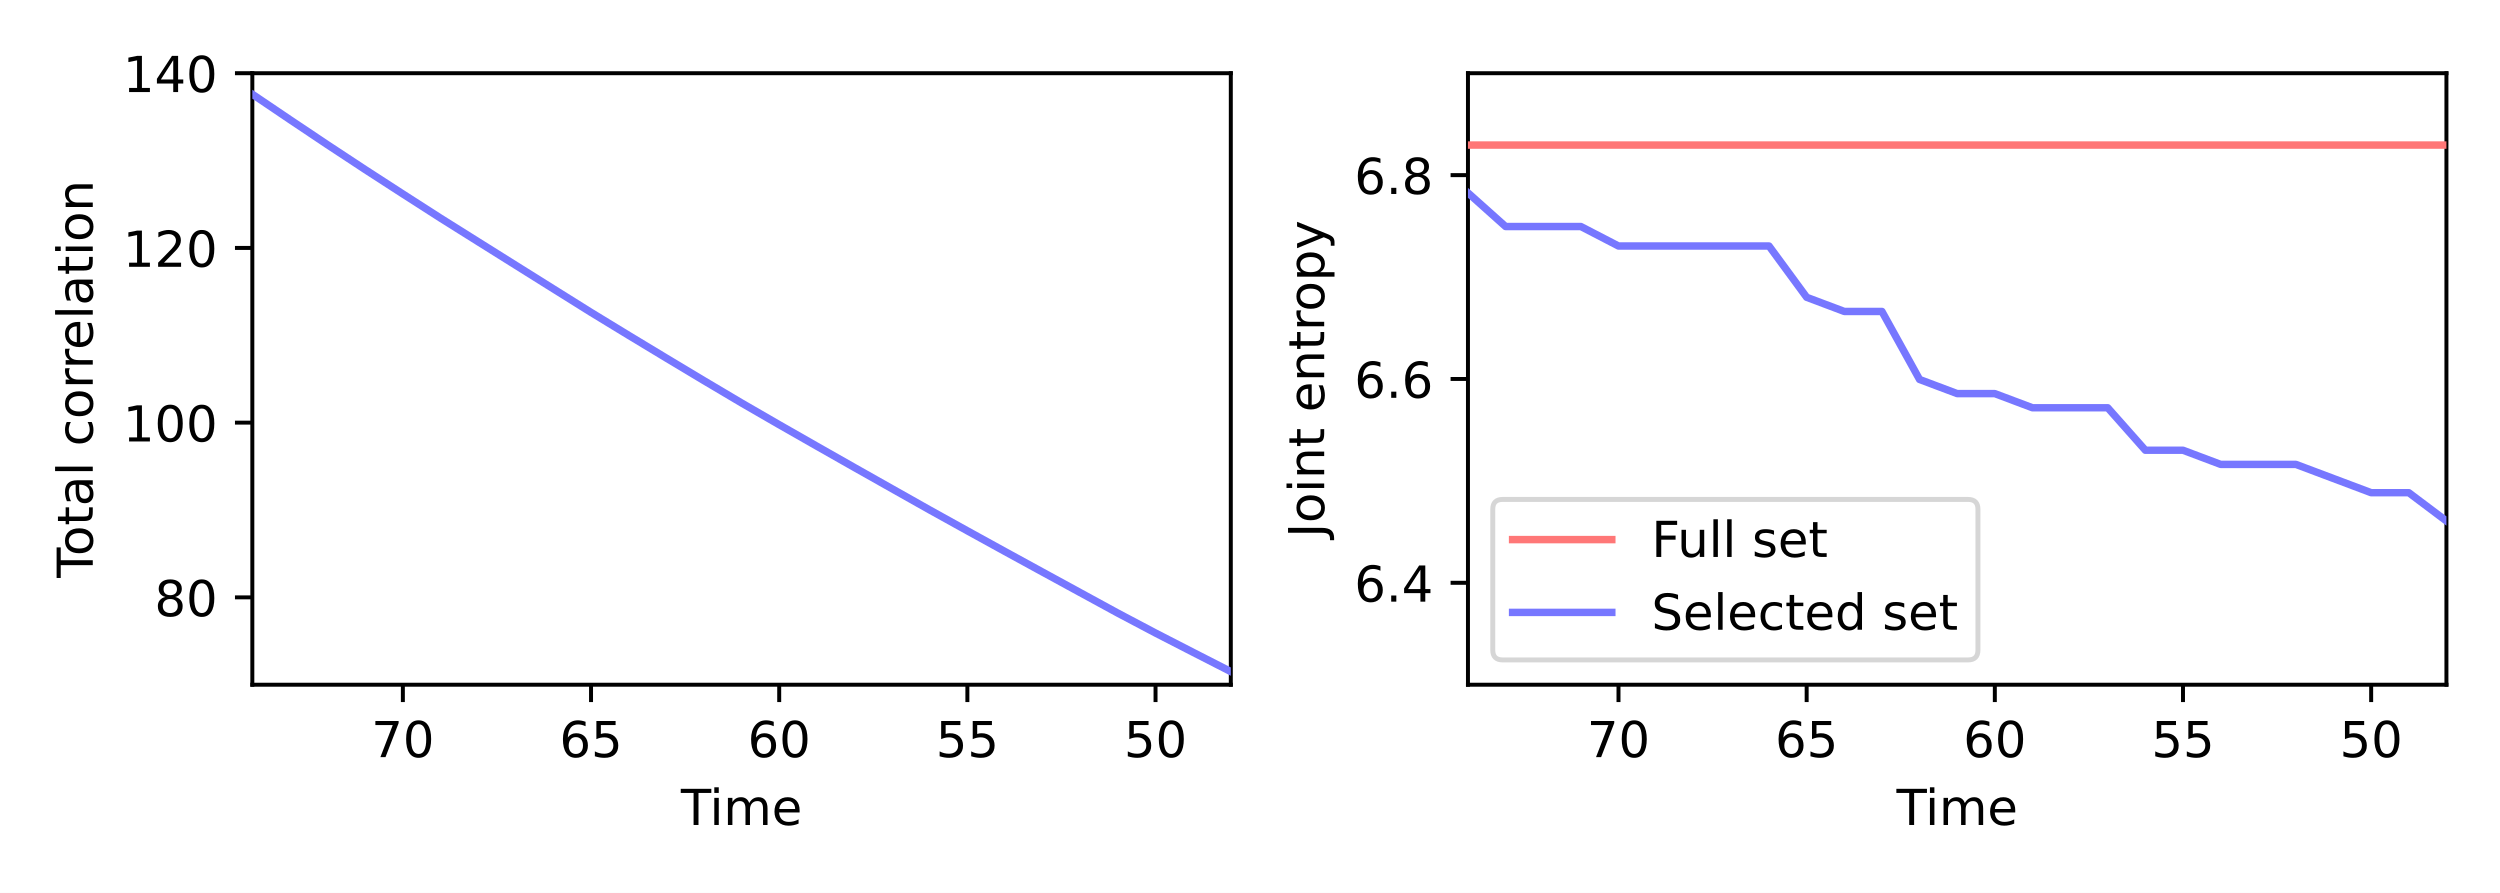
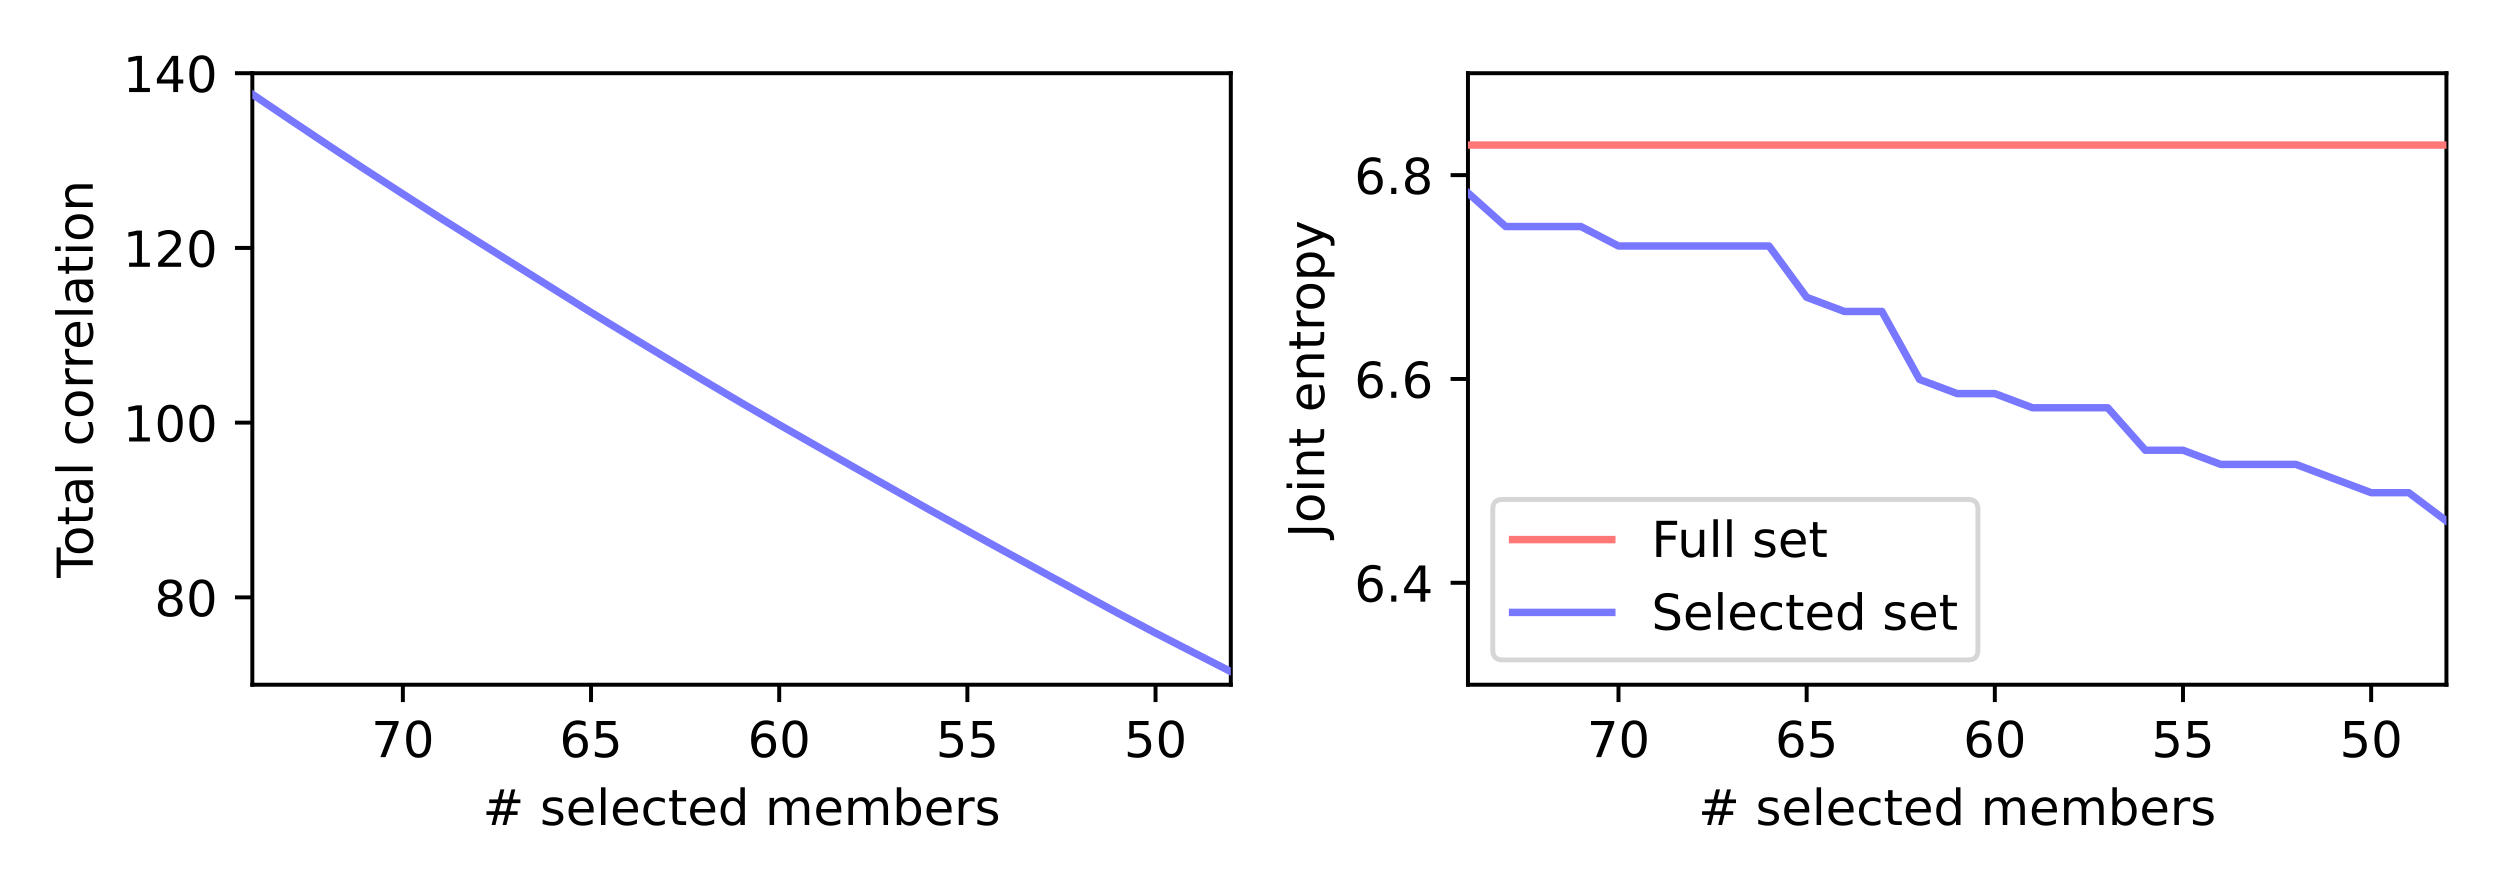
<svg xmlns="http://www.w3.org/2000/svg" xmlns:xlink="http://www.w3.org/1999/xlink" width="504pt" height="180pt" viewBox="0 0 504 180" version="1.1">
  <defs>
    <style type="text/css">*{stroke-linejoin: round; stroke-linecap: butt}</style>
  </defs>
  <g id="figure_1">
    <g id="patch_1">
      <path d="M 0 180  L 504 180  L 504 0  L 0 0  z " style="fill: #ffffff" />
    </g>
    <g id="axes_1">
      <g id="patch_2">
        <path d="M 50.87 138.04  L 248.13 138.04  L 248.13 14.76  L 50.87 14.76  z " style="fill: #ffffff" />
      </g>
      <g id="matplotlib.axis_1">
        <g id="xtick_1">
          <g id="line2d_1">
            <defs>
-               <path id="m797c95d134" d="M 0 0  L 0 3.5  " style="stroke: #000000; stroke-width: 0.8" />
-             </defs>
-             <g>
-               <use xlink:href="#m797c95d134" x="232.956" y="138.04" style="stroke: #000000; stroke-width: 0.8" />
+               <path id="md8405fa8b2" d="M 0 0  L 0 3.5  " style="stroke: #000000; stroke-width: 0.8" />
+             </defs>
+             <g>
+               <use xlink:href="#md8405fa8b2" x="232.956" y="138.04" style="stroke: #000000; stroke-width: 0.8" />
            </g>
          </g>
          <g id="text_1">
            <g transform="translate(226.5937 152.6384)scale(0.1 -0.1)">
              <defs>
                <path id="DejaVuSans-35" d="M 691 4666  L 3169 4666  L 3169 4134  L 1269 4134  L 1269 2991  Q 1406 3038 1543 3061  Q 1681 3084 1819 3084  Q 2600 3084 3056 2656  Q 3513 2228 3513 1497  Q 3513 744 3044 326  Q 2575 -91 1722 -91  Q 1428 -91 1123 -41  Q 819 9 494 109  L 494 744  Q 775 591 1075 516  Q 1375 441 1709 441  Q 2250 441 2565 725  Q 2881 1009 2881 1497  Q 2881 1984 2565 2268  Q 2250 2553 1709 2553  Q 1456 2553 1204 2497  Q 953 2441 691 2322  L 691 4666  z " transform="scale(0.015625)" />
                <path id="DejaVuSans-30" d="M 2034 4250  Q 1547 4250 1301 3770  Q 1056 3291 1056 2328  Q 1056 1369 1301 889  Q 1547 409 2034 409  Q 2525 409 2770 889  Q 3016 1369 3016 2328  Q 3016 3291 2770 3770  Q 2525 4250 2034 4250  z M 2034 4750  Q 2819 4750 3233 4129  Q 3647 3509 3647 2328  Q 3647 1150 3233 529  Q 2819 -91 2034 -91  Q 1250 -91 836 529  Q 422 1150 422 2328  Q 422 3509 836 4129  Q 1250 4750 2034 4750  z " transform="scale(0.015625)" />
              </defs>
              <use xlink:href="#DejaVuSans-35" />
              <use xlink:href="#DejaVuSans-30" x="63.623" />
            </g>
          </g>
        </g>
        <g id="xtick_2">
          <g id="line2d_2">
            <g>
-               <use xlink:href="#m797c95d134" x="195.022" y="138.04" style="stroke: #000000; stroke-width: 0.8" />
+               <use xlink:href="#md8405fa8b2" x="195.022" y="138.04" style="stroke: #000000; stroke-width: 0.8" />
            </g>
          </g>
          <g id="text_2">
            <g transform="translate(188.659 152.6384)scale(0.1 -0.1)">
              <use xlink:href="#DejaVuSans-35" />
              <use xlink:href="#DejaVuSans-35" x="63.623" />
            </g>
          </g>
        </g>
        <g id="xtick_3">
          <g id="line2d_3">
            <g>
-               <use xlink:href="#m797c95d134" x="157.087" y="138.04" style="stroke: #000000; stroke-width: 0.8" />
+               <use xlink:href="#md8405fa8b2" x="157.087" y="138.04" style="stroke: #000000; stroke-width: 0.8" />
            </g>
          </g>
          <g id="text_3">
            <g transform="translate(150.7244 152.6384)scale(0.1 -0.1)">
              <defs>
                <path id="DejaVuSans-36" d="M 2113 2584  Q 1688 2584 1439 2293  Q 1191 2003 1191 1497  Q 1191 994 1439 701  Q 1688 409 2113 409  Q 2538 409 2786 701  Q 3034 994 3034 1497  Q 3034 2003 2786 2293  Q 2538 2584 2113 2584  z M 3366 4563  L 3366 3988  Q 3128 4100 2886 4159  Q 2644 4219 2406 4219  Q 1781 4219 1451 3797  Q 1122 3375 1075 2522  Q 1259 2794 1537 2939  Q 1816 3084 2150 3084  Q 2853 3084 3261 2657  Q 3669 2231 3669 1497  Q 3669 778 3244 343  Q 2819 -91 2113 -91  Q 1303 -91 875 529  Q 447 1150 447 2328  Q 447 3434 972 4092  Q 1497 4750 2381 4750  Q 2619 4750 2861 4703  Q 3103 4656 3366 4563  z " transform="scale(0.015625)" />
              </defs>
              <use xlink:href="#DejaVuSans-36" />
              <use xlink:href="#DejaVuSans-30" x="63.623" />
            </g>
          </g>
        </g>
        <g id="xtick_4">
          <g id="line2d_4">
            <g>
-               <use xlink:href="#m797c95d134" x="119.152" y="138.04" style="stroke: #000000; stroke-width: 0.8" />
+               <use xlink:href="#md8405fa8b2" x="119.152" y="138.04" style="stroke: #000000; stroke-width: 0.8" />
            </g>
          </g>
          <g id="text_4">
            <g transform="translate(112.7898 152.6384)scale(0.1 -0.1)">
              <use xlink:href="#DejaVuSans-36" />
              <use xlink:href="#DejaVuSans-35" x="63.623" />
            </g>
          </g>
        </g>
        <g id="xtick_5">
          <g id="line2d_5">
            <g>
-               <use xlink:href="#m797c95d134" x="81.218" y="138.04" style="stroke: #000000; stroke-width: 0.8" />
+               <use xlink:href="#md8405fa8b2" x="81.218" y="138.04" style="stroke: #000000; stroke-width: 0.8" />
            </g>
          </g>
          <g id="text_5">
            <g transform="translate(74.85519 152.6384)scale(0.1 -0.1)">
              <defs>
                <path id="DejaVuSans-37" d="M 525 4666  L 3525 4666  L 3525 4397  L 1831 0  L 1172 0  L 2766 4134  L 525 4134  L 525 4666  z " transform="scale(0.015625)" />
              </defs>
              <use xlink:href="#DejaVuSans-37" />
              <use xlink:href="#DejaVuSans-30" x="63.623" />
            </g>
          </g>
        </g>
        <g id="text_6">
-           <g transform="translate(137.2664 166.3166)scale(0.1 -0.1)">
-             <defs>
-               <path id="DejaVuSans-54" d="M -19 4666  L 3928 4666  L 3928 4134  L 2272 4134  L 2272 0  L 1638 0  L 1638 4134  L -19 4134  L -19 4666  z " transform="scale(0.015625)" />
-               <path id="DejaVuSans-69" d="M 603 3500  L 1178 3500  L 1178 0  L 603 0  L 603 3500  z M 603 4863  L 1178 4863  L 1178 4134  L 603 4134  L 603 4863  z " transform="scale(0.015625)" />
+           <g transform="translate(97.29688 166.3166)scale(0.1 -0.1)">
+             <defs>
+               <path id="DejaVuSans-23" d="M 3272 2816  L 2363 2816  L 2100 1772  L 3016 1772  L 3272 2816  z M 2803 4594  L 2478 3297  L 3391 3297  L 3719 4594  L 4219 4594  L 3897 3297  L 4872 3297  L 4872 2816  L 3775 2816  L 3519 1772  L 4513 1772  L 4513 1294  L 3397 1294  L 3072 0  L 2572 0  L 2894 1294  L 1978 1294  L 1656 0  L 1153 0  L 1478 1294  L 494 1294  L 494 1772  L 1594 1772  L 1856 2816  L 850 2816  L 850 3297  L 1978 3297  L 2297 4594  L 2803 4594  z " transform="scale(0.015625)" />
+               <path id="DejaVuSans-20" transform="scale(0.015625)" />
+               <path id="DejaVuSans-73" d="M 2834 3397  L 2834 2853  Q 2591 2978 2328 3040  Q 2066 3103 1784 3103  Q 1356 3103 1142 2972  Q 928 2841 928 2578  Q 928 2378 1081 2264  Q 1234 2150 1697 2047  L 1894 2003  Q 2506 1872 2764 1633  Q 3022 1394 3022 966  Q 3022 478 2636 193  Q 2250 -91 1575 -91  Q 1294 -91 989 -36  Q 684 19 347 128  L 347 722  Q 666 556 975 473  Q 1284 391 1588 391  Q 1994 391 2212 530  Q 2431 669 2431 922  Q 2431 1156 2273 1281  Q 2116 1406 1581 1522  L 1381 1569  Q 847 1681 609 1914  Q 372 2147 372 2553  Q 372 3047 722 3315  Q 1072 3584 1716 3584  Q 2034 3584 2315 3537  Q 2597 3491 2834 3397  z " transform="scale(0.015625)" />
+               <path id="DejaVuSans-65" d="M 3597 1894  L 3597 1613  L 953 1613  Q 991 1019 1311 708  Q 1631 397 2203 397  Q 2534 397 2845 478  Q 3156 559 3463 722  L 3463 178  Q 3153 47 2828 -22  Q 2503 -91 2169 -91  Q 1331 -91 842 396  Q 353 884 353 1716  Q 353 2575 817 3079  Q 1281 3584 2069 3584  Q 2775 3584 3186 3129  Q 3597 2675 3597 1894  z M 3022 2063  Q 3016 2534 2758 2815  Q 2500 3097 2075 3097  Q 1594 3097 1305 2825  Q 1016 2553 972 2059  L 3022 2063  z " transform="scale(0.015625)" />
+               <path id="DejaVuSans-6c" d="M 603 4863  L 1178 4863  L 1178 0  L 603 0  L 603 4863  z " transform="scale(0.015625)" />
+               <path id="DejaVuSans-63" d="M 3122 3366  L 3122 2828  Q 2878 2963 2633 3030  Q 2388 3097 2138 3097  Q 1578 3097 1268 2742  Q 959 2388 959 1747  Q 959 1106 1268 751  Q 1578 397 2138 397  Q 2388 397 2633 464  Q 2878 531 3122 666  L 3122 134  Q 2881 22 2623 -34  Q 2366 -91 2075 -91  Q 1284 -91 818 406  Q 353 903 353 1747  Q 353 2603 823 3093  Q 1294 3584 2113 3584  Q 2378 3584 2631 3529  Q 2884 3475 3122 3366  z " transform="scale(0.015625)" />
+               <path id="DejaVuSans-74" d="M 1172 4494  L 1172 3500  L 2356 3500  L 2356 3053  L 1172 3053  L 1172 1153  Q 1172 725 1289 603  Q 1406 481 1766 481  L 2356 481  L 2356 0  L 1766 0  Q 1100 0 847 248  Q 594 497 594 1153  L 594 3053  L 172 3053  L 172 3500  L 594 3500  L 594 4494  L 1172 4494  z " transform="scale(0.015625)" />
+               <path id="DejaVuSans-64" d="M 2906 2969  L 2906 4863  L 3481 4863  L 3481 0  L 2906 0  L 2906 525  Q 2725 213 2448 61  Q 2172 -91 1784 -91  Q 1150 -91 751 415  Q 353 922 353 1747  Q 353 2572 751 3078  Q 1150 3584 1784 3584  Q 2172 3584 2448 3432  Q 2725 3281 2906 2969  z M 947 1747  Q 947 1113 1208 752  Q 1469 391 1925 391  Q 2381 391 2643 752  Q 2906 1113 2906 1747  Q 2906 2381 2643 2742  Q 2381 3103 1925 3103  Q 1469 3103 1208 2742  Q 947 2381 947 1747  z " transform="scale(0.015625)" />
              <path id="DejaVuSans-6d" d="M 3328 2828  Q 3544 3216 3844 3400  Q 4144 3584 4550 3584  Q 5097 3584 5394 3201  Q 5691 2819 5691 2113  L 5691 0  L 5113 0  L 5113 2094  Q 5113 2597 4934 2840  Q 4756 3084 4391 3084  Q 3944 3084 3684 2787  Q 3425 2491 3425 1978  L 3425 0  L 2847 0  L 2847 2094  Q 2847 2600 2669 2842  Q 2491 3084 2119 3084  Q 1678 3084 1418 2786  Q 1159 2488 1159 1978  L 1159 0  L 581 0  L 581 3500  L 1159 3500  L 1159 2956  Q 1356 3278 1631 3431  Q 1906 3584 2284 3584  Q 2666 3584 2933 3390  Q 3200 3197 3328 2828  z " transform="scale(0.015625)" />
-               <path id="DejaVuSans-65" d="M 3597 1894  L 3597 1613  L 953 1613  Q 991 1019 1311 708  Q 1631 397 2203 397  Q 2534 397 2845 478  Q 3156 559 3463 722  L 3463 178  Q 3153 47 2828 -22  Q 2503 -91 2169 -91  Q 1331 -91 842 396  Q 353 884 353 1716  Q 353 2575 817 3079  Q 1281 3584 2069 3584  Q 2775 3584 3186 3129  Q 3597 2675 3597 1894  z M 3022 2063  Q 3016 2534 2758 2815  Q 2500 3097 2075 3097  Q 1594 3097 1305 2825  Q 1016 2553 972 2059  L 3022 2063  z " transform="scale(0.015625)" />
-             </defs>
-             <use xlink:href="#DejaVuSans-54" />
-             <use xlink:href="#DejaVuSans-69" x="57.959" />
-             <use xlink:href="#DejaVuSans-6d" x="85.742" />
-             <use xlink:href="#DejaVuSans-65" x="183.154" />
+               <path id="DejaVuSans-62" d="M 3116 1747  Q 3116 2381 2855 2742  Q 2594 3103 2138 3103  Q 1681 3103 1420 2742  Q 1159 2381 1159 1747  Q 1159 1113 1420 752  Q 1681 391 2138 391  Q 2594 391 2855 752  Q 3116 1113 3116 1747  z M 1159 2969  Q 1341 3281 1617 3432  Q 1894 3584 2278 3584  Q 2916 3584 3314 3078  Q 3713 2572 3713 1747  Q 3713 922 3314 415  Q 2916 -91 2278 -91  Q 1894 -91 1617 61  Q 1341 213 1159 525  L 1159 0  L 581 0  L 581 4863  L 1159 4863  L 1159 2969  z " transform="scale(0.015625)" />
+               <path id="DejaVuSans-72" d="M 2631 2963  Q 2534 3019 2420 3045  Q 2306 3072 2169 3072  Q 1681 3072 1420 2755  Q 1159 2438 1159 1844  L 1159 0  L 581 0  L 581 3500  L 1159 3500  L 1159 2956  Q 1341 3275 1631 3429  Q 1922 3584 2338 3584  Q 2397 3584 2469 3576  Q 2541 3569 2628 3553  L 2631 2963  z " transform="scale(0.015625)" />
+             </defs>
+             <use xlink:href="#DejaVuSans-23" />
+             <use xlink:href="#DejaVuSans-20" x="83.789" />
+             <use xlink:href="#DejaVuSans-73" x="115.576" />
+             <use xlink:href="#DejaVuSans-65" x="167.676" />
+             <use xlink:href="#DejaVuSans-6c" x="229.199" />
+             <use xlink:href="#DejaVuSans-65" x="256.982" />
+             <use xlink:href="#DejaVuSans-63" x="318.506" />
+             <use xlink:href="#DejaVuSans-74" x="373.486" />
+             <use xlink:href="#DejaVuSans-65" x="412.695" />
+             <use xlink:href="#DejaVuSans-64" x="474.219" />
+             <use xlink:href="#DejaVuSans-20" x="537.695" />
+             <use xlink:href="#DejaVuSans-6d" x="569.482" />
+             <use xlink:href="#DejaVuSans-65" x="666.895" />
+             <use xlink:href="#DejaVuSans-6d" x="728.418" />
+             <use xlink:href="#DejaVuSans-62" x="825.83" />
+             <use xlink:href="#DejaVuSans-65" x="889.307" />
+             <use xlink:href="#DejaVuSans-72" x="950.83" />
+             <use xlink:href="#DejaVuSans-73" x="991.943" />
          </g>
        </g>
      </g>
      <g id="matplotlib.axis_2">
        <g id="ytick_1">
          <g id="line2d_6">
            <defs>
-               <path id="m3e28aa748b" d="M 0 0  L -3.5 0  " style="stroke: #000000; stroke-width: 0.8" />
-             </defs>
-             <g>
-               <use xlink:href="#m3e28aa748b" x="50.87" y="120.429" style="stroke: #000000; stroke-width: 0.8" />
+               <path id="m1a02f611d4" d="M 0 0  L -3.5 0  " style="stroke: #000000; stroke-width: 0.8" />
+             </defs>
+             <g>
+               <use xlink:href="#m1a02f611d4" x="50.87" y="120.429" style="stroke: #000000; stroke-width: 0.8" />
            </g>
          </g>
          <g id="text_7">
            <g transform="translate(31.145 124.2278)scale(0.1 -0.1)">
              <defs>
                <path id="DejaVuSans-38" d="M 2034 2216  Q 1584 2216 1326 1975  Q 1069 1734 1069 1313  Q 1069 891 1326 650  Q 1584 409 2034 409  Q 2484 409 2743 651  Q 3003 894 3003 1313  Q 3003 1734 2745 1975  Q 2488 2216 2034 2216  z M 1403 2484  Q 997 2584 770 2862  Q 544 3141 544 3541  Q 544 4100 942 4425  Q 1341 4750 2034 4750  Q 2731 4750 3128 4425  Q 3525 4100 3525 3541  Q 3525 3141 3298 2862  Q 3072 2584 2669 2484  Q 3125 2378 3379 2068  Q 3634 1759 3634 1313  Q 3634 634 3220 271  Q 2806 -91 2034 -91  Q 1263 -91 848 271  Q 434 634 434 1313  Q 434 1759 690 2068  Q 947 2378 1403 2484  z M 1172 3481  Q 1172 3119 1398 2916  Q 1625 2713 2034 2713  Q 2441 2713 2670 2916  Q 2900 3119 2900 3481  Q 2900 3844 2670 4047  Q 2441 4250 2034 4250  Q 1625 4250 1398 4047  Q 1172 3844 1172 3481  z " transform="scale(0.015625)" />
              </defs>
              <use xlink:href="#DejaVuSans-38" />
              <use xlink:href="#DejaVuSans-30" x="63.623" />
            </g>
          </g>
        </g>
        <g id="ytick_2">
          <g id="line2d_7">
            <g>
-               <use xlink:href="#m3e28aa748b" x="50.87" y="85.206" style="stroke: #000000; stroke-width: 0.8" />
+               <use xlink:href="#m1a02f611d4" x="50.87" y="85.206" style="stroke: #000000; stroke-width: 0.8" />
            </g>
          </g>
          <g id="text_8">
            <g transform="translate(24.7825 89.00493)scale(0.1 -0.1)">
              <defs>
                <path id="DejaVuSans-31" d="M 794 531  L 1825 531  L 1825 4091  L 703 3866  L 703 4441  L 1819 4666  L 2450 4666  L 2450 531  L 3481 531  L 3481 0  L 794 0  L 794 531  z " transform="scale(0.015625)" />
              </defs>
              <use xlink:href="#DejaVuSans-31" />
              <use xlink:href="#DejaVuSans-30" x="63.623" />
              <use xlink:href="#DejaVuSans-30" x="127.246" />
            </g>
          </g>
        </g>
        <g id="ytick_3">
          <g id="line2d_8">
            <g>
-               <use xlink:href="#m3e28aa748b" x="50.87" y="49.983" style="stroke: #000000; stroke-width: 0.8" />
+               <use xlink:href="#m1a02f611d4" x="50.87" y="49.983" style="stroke: #000000; stroke-width: 0.8" />
            </g>
          </g>
          <g id="text_9">
            <g transform="translate(24.7825 53.78208)scale(0.1 -0.1)">
              <defs>
                <path id="DejaVuSans-32" d="M 1228 531  L 3431 531  L 3431 0  L 469 0  L 469 531  Q 828 903 1448 1529  Q 2069 2156 2228 2338  Q 2531 2678 2651 2914  Q 2772 3150 2772 3378  Q 2772 3750 2511 3984  Q 2250 4219 1831 4219  Q 1534 4219 1204 4116  Q 875 4013 500 3803  L 500 4441  Q 881 4594 1212 4672  Q 1544 4750 1819 4750  Q 2544 4750 2975 4387  Q 3406 4025 3406 3419  Q 3406 3131 3298 2873  Q 3191 2616 2906 2266  Q 2828 2175 2409 1742  Q 1991 1309 1228 531  z " transform="scale(0.015625)" />
              </defs>
              <use xlink:href="#DejaVuSans-31" />
              <use xlink:href="#DejaVuSans-32" x="63.623" />
              <use xlink:href="#DejaVuSans-30" x="127.246" />
            </g>
          </g>
        </g>
        <g id="ytick_4">
          <g id="line2d_9">
            <g>
-               <use xlink:href="#m3e28aa748b" x="50.87" y="14.76" style="stroke: #000000; stroke-width: 0.8" />
+               <use xlink:href="#m1a02f611d4" x="50.87" y="14.76" style="stroke: #000000; stroke-width: 0.8" />
            </g>
          </g>
          <g id="text_10">
            <g transform="translate(24.7825 18.55922)scale(0.1 -0.1)">
              <defs>
                <path id="DejaVuSans-34" d="M 2419 4116  L 825 1625  L 2419 1625  L 2419 4116  z M 2253 4666  L 3047 4666  L 3047 1625  L 3713 1625  L 3713 1100  L 3047 1100  L 3047 0  L 2419 0  L 2419 1100  L 313 1100  L 313 1709  L 2253 4666  z " transform="scale(0.015625)" />
              </defs>
              <use xlink:href="#DejaVuSans-31" />
              <use xlink:href="#DejaVuSans-34" x="63.623" />
              <use xlink:href="#DejaVuSans-30" x="127.246" />
            </g>
          </g>
        </g>
        <g id="text_11">
          <g transform="translate(18.70281 116.4922)rotate(-90)scale(0.1 -0.1)">
            <defs>
+               <path id="DejaVuSans-54" d="M -19 4666  L 3928 4666  L 3928 4134  L 2272 4134  L 2272 0  L 1638 0  L 1638 4134  L -19 4134  L -19 4666  z " transform="scale(0.015625)" />
              <path id="DejaVuSans-6f" d="M 1959 3097  Q 1497 3097 1228 2736  Q 959 2375 959 1747  Q 959 1119 1226 758  Q 1494 397 1959 397  Q 2419 397 2687 759  Q 2956 1122 2956 1747  Q 2956 2369 2687 2733  Q 2419 3097 1959 3097  z M 1959 3584  Q 2709 3584 3137 3096  Q 3566 2609 3566 1747  Q 3566 888 3137 398  Q 2709 -91 1959 -91  Q 1206 -91 779 398  Q 353 888 353 1747  Q 353 2609 779 3096  Q 1206 3584 1959 3584  z " transform="scale(0.015625)" />
-               <path id="DejaVuSans-74" d="M 1172 4494  L 1172 3500  L 2356 3500  L 2356 3053  L 1172 3053  L 1172 1153  Q 1172 725 1289 603  Q 1406 481 1766 481  L 2356 481  L 2356 0  L 1766 0  Q 1100 0 847 248  Q 594 497 594 1153  L 594 3053  L 172 3053  L 172 3500  L 594 3500  L 594 4494  L 1172 4494  z " transform="scale(0.015625)" />
              <path id="DejaVuSans-61" d="M 2194 1759  Q 1497 1759 1228 1600  Q 959 1441 959 1056  Q 959 750 1161 570  Q 1363 391 1709 391  Q 2188 391 2477 730  Q 2766 1069 2766 1631  L 2766 1759  L 2194 1759  z M 3341 1997  L 3341 0  L 2766 0  L 2766 531  Q 2569 213 2275 61  Q 1981 -91 1556 -91  Q 1019 -91 701 211  Q 384 513 384 1019  Q 384 1609 779 1909  Q 1175 2209 1959 2209  L 2766 2209  L 2766 2266  Q 2766 2663 2505 2880  Q 2244 3097 1772 3097  Q 1472 3097 1187 3025  Q 903 2953 641 2809  L 641 3341  Q 956 3463 1253 3523  Q 1550 3584 1831 3584  Q 2591 3584 2966 3190  Q 3341 2797 3341 1997  z " transform="scale(0.015625)" />
-               <path id="DejaVuSans-6c" d="M 603 4863  L 1178 4863  L 1178 0  L 603 0  L 603 4863  z " transform="scale(0.015625)" />
-               <path id="DejaVuSans-20" transform="scale(0.015625)" />
-               <path id="DejaVuSans-63" d="M 3122 3366  L 3122 2828  Q 2878 2963 2633 3030  Q 2388 3097 2138 3097  Q 1578 3097 1268 2742  Q 959 2388 959 1747  Q 959 1106 1268 751  Q 1578 397 2138 397  Q 2388 397 2633 464  Q 2878 531 3122 666  L 3122 134  Q 2881 22 2623 -34  Q 2366 -91 2075 -91  Q 1284 -91 818 406  Q 353 903 353 1747  Q 353 2603 823 3093  Q 1294 3584 2113 3584  Q 2378 3584 2631 3529  Q 2884 3475 3122 3366  z " transform="scale(0.015625)" />
-               <path id="DejaVuSans-72" d="M 2631 2963  Q 2534 3019 2420 3045  Q 2306 3072 2169 3072  Q 1681 3072 1420 2755  Q 1159 2438 1159 1844  L 1159 0  L 581 0  L 581 3500  L 1159 3500  L 1159 2956  Q 1341 3275 1631 3429  Q 1922 3584 2338 3584  Q 2397 3584 2469 3576  Q 2541 3569 2628 3553  L 2631 2963  z " transform="scale(0.015625)" />
+               <path id="DejaVuSans-69" d="M 603 3500  L 1178 3500  L 1178 0  L 603 0  L 603 3500  z M 603 4863  L 1178 4863  L 1178 4134  L 603 4134  L 603 4863  z " transform="scale(0.015625)" />
              <path id="DejaVuSans-6e" d="M 3513 2113  L 3513 0  L 2938 0  L 2938 2094  Q 2938 2591 2744 2837  Q 2550 3084 2163 3084  Q 1697 3084 1428 2787  Q 1159 2491 1159 1978  L 1159 0  L 581 0  L 581 3500  L 1159 3500  L 1159 2956  Q 1366 3272 1645 3428  Q 1925 3584 2291 3584  Q 2894 3584 3203 3211  Q 3513 2838 3513 2113  z " transform="scale(0.015625)" />
            </defs>
            <use xlink:href="#DejaVuSans-54" />
            <use xlink:href="#DejaVuSans-6f" x="44.084" />
            <use xlink:href="#DejaVuSans-74" x="105.266" />
            <use xlink:href="#DejaVuSans-61" x="144.475" />
            <use xlink:href="#DejaVuSans-6c" x="205.754" />
            <use xlink:href="#DejaVuSans-20" x="233.537" />
            <use xlink:href="#DejaVuSans-63" x="265.324" />
            <use xlink:href="#DejaVuSans-6f" x="320.305" />
            <use xlink:href="#DejaVuSans-72" x="381.486" />
            <use xlink:href="#DejaVuSans-72" x="420.85" />
            <use xlink:href="#DejaVuSans-65" x="459.713" />
            <use xlink:href="#DejaVuSans-6c" x="521.236" />
            <use xlink:href="#DejaVuSans-61" x="549.02" />
            <use xlink:href="#DejaVuSans-74" x="610.299" />
            <use xlink:href="#DejaVuSans-69" x="649.508" />
            <use xlink:href="#DejaVuSans-6f" x="677.291" />
            <use xlink:href="#DejaVuSans-6e" x="738.473" />
          </g>
        </g>
      </g>
      <g id="patch_3">
        <path d="M 50.87 138.04  L 50.87 14.76  " style="fill: none; stroke: #000000; stroke-width: 0.8; stroke-linejoin: miter; stroke-linecap: square" />
      </g>
      <g id="patch_4">
        <path d="M 248.13 138.04  L 248.13 14.76  " style="fill: none; stroke: #000000; stroke-width: 0.8; stroke-linejoin: miter; stroke-linecap: square" />
      </g>
      <g id="patch_5">
        <path d="M 50.87 138.04  L 248.13 138.04  " style="fill: none; stroke: #000000; stroke-width: 0.8; stroke-linejoin: miter; stroke-linecap: square" />
      </g>
      <g id="patch_6">
        <path d="M 50.87 14.76  L 248.13 14.76  " style="fill: none; stroke: #000000; stroke-width: 0.8; stroke-linejoin: miter; stroke-linecap: square" />
      </g>
      <g id="line2d_10">
-         <path d="M 50.87 18.997  L 58.457 24.123  L 66.044 29.199  L 73.631 34.194  L 81.218 39.102  L 88.805 43.972  L 96.392 48.731  L 103.978 53.485  L 111.565 58.235  L 119.152 62.979  L 126.739 67.605  L 134.326 72.187  L 141.913 76.738  L 149.5 81.238  L 157.087 85.622  L 164.674 89.951  L 172.261 94.255  L 179.848 98.535  L 187.435 102.811  L 195.022 107.016  L 202.608 111.189  L 210.195 115.338  L 217.782 119.477  L 225.369 123.613  L 232.956 127.62  L 240.543 131.517  L 248.13 135.397  " clip-path="url(#p538b2ed4c5)" style="fill: none; stroke: #7777ff; stroke-width: 1.5; stroke-linecap: square" />
+         <path d="M 50.87 18.997  L 58.457 24.123  L 66.044 29.199  L 73.631 34.194  L 81.218 39.102  L 88.805 43.972  L 96.392 48.731  L 103.978 53.485  L 111.565 58.235  L 119.152 62.979  L 126.739 67.605  L 134.326 72.187  L 141.913 76.738  L 149.5 81.238  L 157.087 85.622  L 164.674 89.951  L 172.261 94.255  L 179.848 98.535  L 187.435 102.811  L 195.022 107.016  L 202.608 111.189  L 210.195 115.338  L 217.782 119.477  L 225.369 123.613  L 232.956 127.62  L 240.543 131.517  L 248.13 135.397  " clip-path="url(#peb706c3839)" style="fill: none; stroke: #7777ff; stroke-width: 1.5; stroke-linecap: square" />
      </g>
    </g>
    <g id="axes_2">
      <g id="patch_7">
        <path d="M 295.94 138.04  L 493.2 138.04  L 493.2 14.76  L 295.94 14.76  z " style="fill: #ffffff" />
      </g>
      <g id="matplotlib.axis_3">
        <g id="xtick_6">
          <g id="line2d_11">
            <g>
-               <use xlink:href="#m797c95d134" x="478.026" y="138.04" style="stroke: #000000; stroke-width: 0.8" />
+               <use xlink:href="#md8405fa8b2" x="478.026" y="138.04" style="stroke: #000000; stroke-width: 0.8" />
            </g>
          </g>
          <g id="text_12">
            <g transform="translate(471.6637 152.6384)scale(0.1 -0.1)">
              <use xlink:href="#DejaVuSans-35" />
              <use xlink:href="#DejaVuSans-30" x="63.623" />
            </g>
          </g>
        </g>
        <g id="xtick_7">
          <g id="line2d_12">
            <g>
-               <use xlink:href="#m797c95d134" x="440.092" y="138.04" style="stroke: #000000; stroke-width: 0.8" />
+               <use xlink:href="#md8405fa8b2" x="440.092" y="138.04" style="stroke: #000000; stroke-width: 0.8" />
            </g>
          </g>
          <g id="text_13">
            <g transform="translate(433.729 152.6384)scale(0.1 -0.1)">
              <use xlink:href="#DejaVuSans-35" />
              <use xlink:href="#DejaVuSans-35" x="63.623" />
            </g>
          </g>
        </g>
        <g id="xtick_8">
          <g id="line2d_13">
            <g>
-               <use xlink:href="#m797c95d134" x="402.157" y="138.04" style="stroke: #000000; stroke-width: 0.8" />
+               <use xlink:href="#md8405fa8b2" x="402.157" y="138.04" style="stroke: #000000; stroke-width: 0.8" />
            </g>
          </g>
          <g id="text_14">
            <g transform="translate(395.7944 152.6384)scale(0.1 -0.1)">
              <use xlink:href="#DejaVuSans-36" />
              <use xlink:href="#DejaVuSans-30" x="63.623" />
            </g>
          </g>
        </g>
        <g id="xtick_9">
          <g id="line2d_14">
            <g>
-               <use xlink:href="#m797c95d134" x="364.222" y="138.04" style="stroke: #000000; stroke-width: 0.8" />
+               <use xlink:href="#md8405fa8b2" x="364.222" y="138.04" style="stroke: #000000; stroke-width: 0.8" />
            </g>
          </g>
          <g id="text_15">
            <g transform="translate(357.8598 152.6384)scale(0.1 -0.1)">
              <use xlink:href="#DejaVuSans-36" />
              <use xlink:href="#DejaVuSans-35" x="63.623" />
            </g>
          </g>
        </g>
        <g id="xtick_10">
          <g id="line2d_15">
            <g>
-               <use xlink:href="#m797c95d134" x="326.288" y="138.04" style="stroke: #000000; stroke-width: 0.8" />
+               <use xlink:href="#md8405fa8b2" x="326.288" y="138.04" style="stroke: #000000; stroke-width: 0.8" />
            </g>
          </g>
          <g id="text_16">
            <g transform="translate(319.9252 152.6384)scale(0.1 -0.1)">
              <use xlink:href="#DejaVuSans-37" />
              <use xlink:href="#DejaVuSans-30" x="63.623" />
            </g>
          </g>
        </g>
        <g id="text_17">
-           <g transform="translate(382.3364 166.3166)scale(0.1 -0.1)">
-             <use xlink:href="#DejaVuSans-54" />
-             <use xlink:href="#DejaVuSans-69" x="57.959" />
-             <use xlink:href="#DejaVuSans-6d" x="85.742" />
-             <use xlink:href="#DejaVuSans-65" x="183.154" />
+           <g transform="translate(342.3669 166.3166)scale(0.1 -0.1)">
+             <use xlink:href="#DejaVuSans-23" />
+             <use xlink:href="#DejaVuSans-20" x="83.789" />
+             <use xlink:href="#DejaVuSans-73" x="115.576" />
+             <use xlink:href="#DejaVuSans-65" x="167.676" />
+             <use xlink:href="#DejaVuSans-6c" x="229.199" />
+             <use xlink:href="#DejaVuSans-65" x="256.982" />
+             <use xlink:href="#DejaVuSans-63" x="318.506" />
+             <use xlink:href="#DejaVuSans-74" x="373.486" />
+             <use xlink:href="#DejaVuSans-65" x="412.695" />
+             <use xlink:href="#DejaVuSans-64" x="474.219" />
+             <use xlink:href="#DejaVuSans-20" x="537.695" />
+             <use xlink:href="#DejaVuSans-6d" x="569.482" />
+             <use xlink:href="#DejaVuSans-65" x="666.895" />
+             <use xlink:href="#DejaVuSans-6d" x="728.418" />
+             <use xlink:href="#DejaVuSans-62" x="825.83" />
+             <use xlink:href="#DejaVuSans-65" x="889.307" />
+             <use xlink:href="#DejaVuSans-72" x="950.83" />
+             <use xlink:href="#DejaVuSans-73" x="991.943" />
          </g>
        </g>
      </g>
      <g id="matplotlib.axis_4">
        <g id="ytick_5">
          <g id="line2d_16">
            <g>
-               <use xlink:href="#m3e28aa748b" x="295.94" y="117.493" style="stroke: #000000; stroke-width: 0.8" />
+               <use xlink:href="#m1a02f611d4" x="295.94" y="117.493" style="stroke: #000000; stroke-width: 0.8" />
            </g>
          </g>
          <g id="text_18">
            <g transform="translate(273.0369 121.2926)scale(0.1 -0.1)">
              <defs>
                <path id="DejaVuSans-2e" d="M 684 794  L 1344 794  L 1344 0  L 684 0  L 684 794  z " transform="scale(0.015625)" />
              </defs>
              <use xlink:href="#DejaVuSans-36" />
              <use xlink:href="#DejaVuSans-2e" x="63.623" />
              <use xlink:href="#DejaVuSans-34" x="95.41" />
            </g>
          </g>
        </g>
        <g id="ytick_6">
          <g id="line2d_17">
            <g>
-               <use xlink:href="#m3e28aa748b" x="295.94" y="76.4" style="stroke: #000000; stroke-width: 0.8" />
+               <use xlink:href="#m1a02f611d4" x="295.94" y="76.4" style="stroke: #000000; stroke-width: 0.8" />
            </g>
          </g>
          <g id="text_19">
            <g transform="translate(273.0369 80.19922)scale(0.1 -0.1)">
              <use xlink:href="#DejaVuSans-36" />
              <use xlink:href="#DejaVuSans-2e" x="63.623" />
              <use xlink:href="#DejaVuSans-36" x="95.41" />
            </g>
          </g>
        </g>
        <g id="ytick_7">
          <g id="line2d_18">
            <g>
-               <use xlink:href="#m3e28aa748b" x="295.94" y="35.307" style="stroke: #000000; stroke-width: 0.8" />
+               <use xlink:href="#m1a02f611d4" x="295.94" y="35.307" style="stroke: #000000; stroke-width: 0.8" />
            </g>
          </g>
          <g id="text_20">
            <g transform="translate(273.0369 39.10589)scale(0.1 -0.1)">
              <use xlink:href="#DejaVuSans-36" />
              <use xlink:href="#DejaVuSans-2e" x="63.623" />
              <use xlink:href="#DejaVuSans-38" x="95.41" />
            </g>
          </g>
        </g>
        <g id="text_21">
          <g transform="translate(266.9572 108.3828)rotate(-90)scale(0.1 -0.1)">
            <defs>
              <path id="DejaVuSans-4a" d="M 628 4666  L 1259 4666  L 1259 325  Q 1259 -519 939 -900  Q 619 -1281 -91 -1281  L -331 -1281  L -331 -750  L -134 -750  Q 284 -750 456 -515  Q 628 -281 628 325  L 628 4666  z " transform="scale(0.015625)" />
              <path id="DejaVuSans-70" d="M 1159 525  L 1159 -1331  L 581 -1331  L 581 3500  L 1159 3500  L 1159 2969  Q 1341 3281 1617 3432  Q 1894 3584 2278 3584  Q 2916 3584 3314 3078  Q 3713 2572 3713 1747  Q 3713 922 3314 415  Q 2916 -91 2278 -91  Q 1894 -91 1617 61  Q 1341 213 1159 525  z M 3116 1747  Q 3116 2381 2855 2742  Q 2594 3103 2138 3103  Q 1681 3103 1420 2742  Q 1159 2381 1159 1747  Q 1159 1113 1420 752  Q 1681 391 2138 391  Q 2594 391 2855 752  Q 3116 1113 3116 1747  z " transform="scale(0.015625)" />
              <path id="DejaVuSans-79" d="M 2059 -325  Q 1816 -950 1584 -1140  Q 1353 -1331 966 -1331  L 506 -1331  L 506 -850  L 844 -850  Q 1081 -850 1212 -737  Q 1344 -625 1503 -206  L 1606 56  L 191 3500  L 800 3500  L 1894 763  L 2988 3500  L 3597 3500  L 2059 -325  z " transform="scale(0.015625)" />
            </defs>
            <use xlink:href="#DejaVuSans-4a" />
            <use xlink:href="#DejaVuSans-6f" x="29.492" />
            <use xlink:href="#DejaVuSans-69" x="90.674" />
            <use xlink:href="#DejaVuSans-6e" x="118.457" />
            <use xlink:href="#DejaVuSans-74" x="181.836" />
            <use xlink:href="#DejaVuSans-20" x="221.045" />
            <use xlink:href="#DejaVuSans-65" x="252.832" />
            <use xlink:href="#DejaVuSans-6e" x="314.355" />
            <use xlink:href="#DejaVuSans-74" x="377.734" />
            <use xlink:href="#DejaVuSans-72" x="416.943" />
            <use xlink:href="#DejaVuSans-6f" x="455.807" />
            <use xlink:href="#DejaVuSans-70" x="516.988" />
            <use xlink:href="#DejaVuSans-79" x="580.465" />
          </g>
        </g>
      </g>
      <g id="patch_8">
        <path d="M 295.94 138.04  L 295.94 14.76  " style="fill: none; stroke: #000000; stroke-width: 0.8; stroke-linejoin: miter; stroke-linecap: square" />
      </g>
      <g id="patch_9">
        <path d="M 493.2 138.04  L 493.2 14.76  " style="fill: none; stroke: #000000; stroke-width: 0.8; stroke-linejoin: miter; stroke-linecap: square" />
      </g>
      <g id="patch_10">
        <path d="M 295.94 138.04  L 493.2 138.04  " style="fill: none; stroke: #000000; stroke-width: 0.8; stroke-linejoin: miter; stroke-linecap: square" />
      </g>
      <g id="patch_11">
        <path d="M 295.94 14.76  L 493.2 14.76  " style="fill: none; stroke: #000000; stroke-width: 0.8; stroke-linejoin: miter; stroke-linecap: square" />
      </g>
      <g id="line2d_19">
-         <path d="M 295.94 29.243  L 493.2 29.243  " clip-path="url(#p2163d566ec)" style="fill: none; stroke: #ff7777; stroke-width: 1.5; stroke-linecap: square" />
+         <path d="M 295.94 29.243  L 493.2 29.243  " clip-path="url(#pa391fea3c3)" style="fill: none; stroke: #ff7777; stroke-width: 1.5; stroke-linecap: square" />
      </g>
      <g id="line2d_20">
-         <path d="M 295.94 38.881  L 303.527 45.666  L 311.114 45.666  L 318.701 45.666  L 326.288 49.597  L 333.875 49.597  L 341.462 49.597  L 349.048 49.597  L 356.635 49.597  L 364.222 59.934  L 371.809 62.788  L 379.396 62.788  L 386.983 76.5  L 394.57 79.353  L 402.157 79.353  L 409.744 82.207  L 417.331 82.207  L 424.918 82.207  L 432.505 90.768  L 440.092 90.768  L 447.678 93.622  L 455.265 93.622  L 462.852 93.622  L 470.439 96.475  L 478.026 99.329  L 485.613 99.329  L 493.2 105.037  " clip-path="url(#p2163d566ec)" style="fill: none; stroke: #7777ff; stroke-width: 1.5; stroke-linecap: square" />
+         <path d="M 295.94 38.881  L 303.527 45.666  L 311.114 45.666  L 318.701 45.666  L 326.288 49.597  L 333.875 49.597  L 341.462 49.597  L 349.048 49.597  L 356.635 49.597  L 364.222 59.934  L 371.809 62.788  L 379.396 62.788  L 386.983 76.5  L 394.57 79.353  L 402.157 79.353  L 409.744 82.207  L 417.331 82.207  L 424.918 82.207  L 432.505 90.768  L 440.092 90.768  L 447.678 93.622  L 455.265 93.622  L 462.852 93.622  L 470.439 96.475  L 478.026 99.329  L 485.613 99.329  L 493.2 105.037  " clip-path="url(#pa391fea3c3)" style="fill: none; stroke: #7777ff; stroke-width: 1.5; stroke-linecap: square" />
      </g>
      <g id="legend_1">
        <g id="patch_12">
          <path d="M 302.94 133.04  L 396.754 133.04  Q 398.754 133.04 398.754 131.04  L 398.754 102.684  Q 398.754 100.684 396.754 100.684  L 302.94 100.684  Q 300.94 100.684 300.94 102.684  L 300.94 131.04  Q 300.94 133.04 302.94 133.04  z " style="fill: #ffffff; opacity: 0.8; stroke: #cccccc; stroke-linejoin: miter" />
        </g>
        <g id="line2d_21">
          <path d="M 304.94 108.782  L 314.94 108.782  L 324.94 108.782  " style="fill: none; stroke: #ff7777; stroke-width: 1.5; stroke-linecap: square" />
        </g>
        <g id="text_22">
          <g transform="translate(332.94 112.2822)scale(0.1 -0.1)">
            <defs>
              <path id="DejaVuSans-46" d="M 628 4666  L 3309 4666  L 3309 4134  L 1259 4134  L 1259 2759  L 3109 2759  L 3109 2228  L 1259 2228  L 1259 0  L 628 0  L 628 4666  z " transform="scale(0.015625)" />
              <path id="DejaVuSans-75" d="M 544 1381  L 544 3500  L 1119 3500  L 1119 1403  Q 1119 906 1312 657  Q 1506 409 1894 409  Q 2359 409 2629 706  Q 2900 1003 2900 1516  L 2900 3500  L 3475 3500  L 3475 0  L 2900 0  L 2900 538  Q 2691 219 2414 64  Q 2138 -91 1772 -91  Q 1169 -91 856 284  Q 544 659 544 1381  z M 1991 3584  L 1991 3584  z " transform="scale(0.015625)" />
-               <path id="DejaVuSans-73" d="M 2834 3397  L 2834 2853  Q 2591 2978 2328 3040  Q 2066 3103 1784 3103  Q 1356 3103 1142 2972  Q 928 2841 928 2578  Q 928 2378 1081 2264  Q 1234 2150 1697 2047  L 1894 2003  Q 2506 1872 2764 1633  Q 3022 1394 3022 966  Q 3022 478 2636 193  Q 2250 -91 1575 -91  Q 1294 -91 989 -36  Q 684 19 347 128  L 347 722  Q 666 556 975 473  Q 1284 391 1588 391  Q 1994 391 2212 530  Q 2431 669 2431 922  Q 2431 1156 2273 1281  Q 2116 1406 1581 1522  L 1381 1569  Q 847 1681 609 1914  Q 372 2147 372 2553  Q 372 3047 722 3315  Q 1072 3584 1716 3584  Q 2034 3584 2315 3537  Q 2597 3491 2834 3397  z " transform="scale(0.015625)" />
            </defs>
            <use xlink:href="#DejaVuSans-46" />
            <use xlink:href="#DejaVuSans-75" x="52.02" />
            <use xlink:href="#DejaVuSans-6c" x="115.398" />
            <use xlink:href="#DejaVuSans-6c" x="143.182" />
            <use xlink:href="#DejaVuSans-20" x="170.965" />
            <use xlink:href="#DejaVuSans-73" x="202.752" />
            <use xlink:href="#DejaVuSans-65" x="254.852" />
            <use xlink:href="#DejaVuSans-74" x="316.375" />
          </g>
        </g>
        <g id="line2d_22">
          <path d="M 304.94 123.46  L 314.94 123.46  L 324.94 123.46  " style="fill: none; stroke: #7777ff; stroke-width: 1.5; stroke-linecap: square" />
        </g>
        <g id="text_23">
          <g transform="translate(332.94 126.9603)scale(0.1 -0.1)">
            <defs>
              <path id="DejaVuSans-53" d="M 3425 4513  L 3425 3897  Q 3066 4069 2747 4153  Q 2428 4238 2131 4238  Q 1616 4238 1336 4038  Q 1056 3838 1056 3469  Q 1056 3159 1242 3001  Q 1428 2844 1947 2747  L 2328 2669  Q 3034 2534 3370 2195  Q 3706 1856 3706 1288  Q 3706 609 3251 259  Q 2797 -91 1919 -91  Q 1588 -91 1214 -16  Q 841 59 441 206  L 441 856  Q 825 641 1194 531  Q 1563 422 1919 422  Q 2459 422 2753 634  Q 3047 847 3047 1241  Q 3047 1584 2836 1778  Q 2625 1972 2144 2069  L 1759 2144  Q 1053 2284 737 2584  Q 422 2884 422 3419  Q 422 4038 858 4394  Q 1294 4750 2059 4750  Q 2388 4750 2728 4690  Q 3069 4631 3425 4513  z " transform="scale(0.015625)" />
-               <path id="DejaVuSans-64" d="M 2906 2969  L 2906 4863  L 3481 4863  L 3481 0  L 2906 0  L 2906 525  Q 2725 213 2448 61  Q 2172 -91 1784 -91  Q 1150 -91 751 415  Q 353 922 353 1747  Q 353 2572 751 3078  Q 1150 3584 1784 3584  Q 2172 3584 2448 3432  Q 2725 3281 2906 2969  z M 947 1747  Q 947 1113 1208 752  Q 1469 391 1925 391  Q 2381 391 2643 752  Q 2906 1113 2906 1747  Q 2906 2381 2643 2742  Q 2381 3103 1925 3103  Q 1469 3103 1208 2742  Q 947 2381 947 1747  z " transform="scale(0.015625)" />
            </defs>
            <use xlink:href="#DejaVuSans-53" />
            <use xlink:href="#DejaVuSans-65" x="63.477" />
            <use xlink:href="#DejaVuSans-6c" x="125" />
            <use xlink:href="#DejaVuSans-65" x="152.783" />
            <use xlink:href="#DejaVuSans-63" x="214.307" />
            <use xlink:href="#DejaVuSans-74" x="269.287" />
            <use xlink:href="#DejaVuSans-65" x="308.496" />
            <use xlink:href="#DejaVuSans-64" x="370.02" />
            <use xlink:href="#DejaVuSans-20" x="433.496" />
            <use xlink:href="#DejaVuSans-73" x="465.283" />
            <use xlink:href="#DejaVuSans-65" x="517.383" />
            <use xlink:href="#DejaVuSans-74" x="578.906" />
          </g>
        </g>
      </g>
    </g>
  </g>
  <defs>
-     <clipPath id="p538b2ed4c5">
+     <clipPath id="peb706c3839">
      <rect x="50.87" y="14.76" width="197.26" height="123.28" />
    </clipPath>
-     <clipPath id="p2163d566ec">
+     <clipPath id="pa391fea3c3">
      <rect x="295.94" y="14.76" width="197.26" height="123.28" />
    </clipPath>
  </defs>
</svg>
